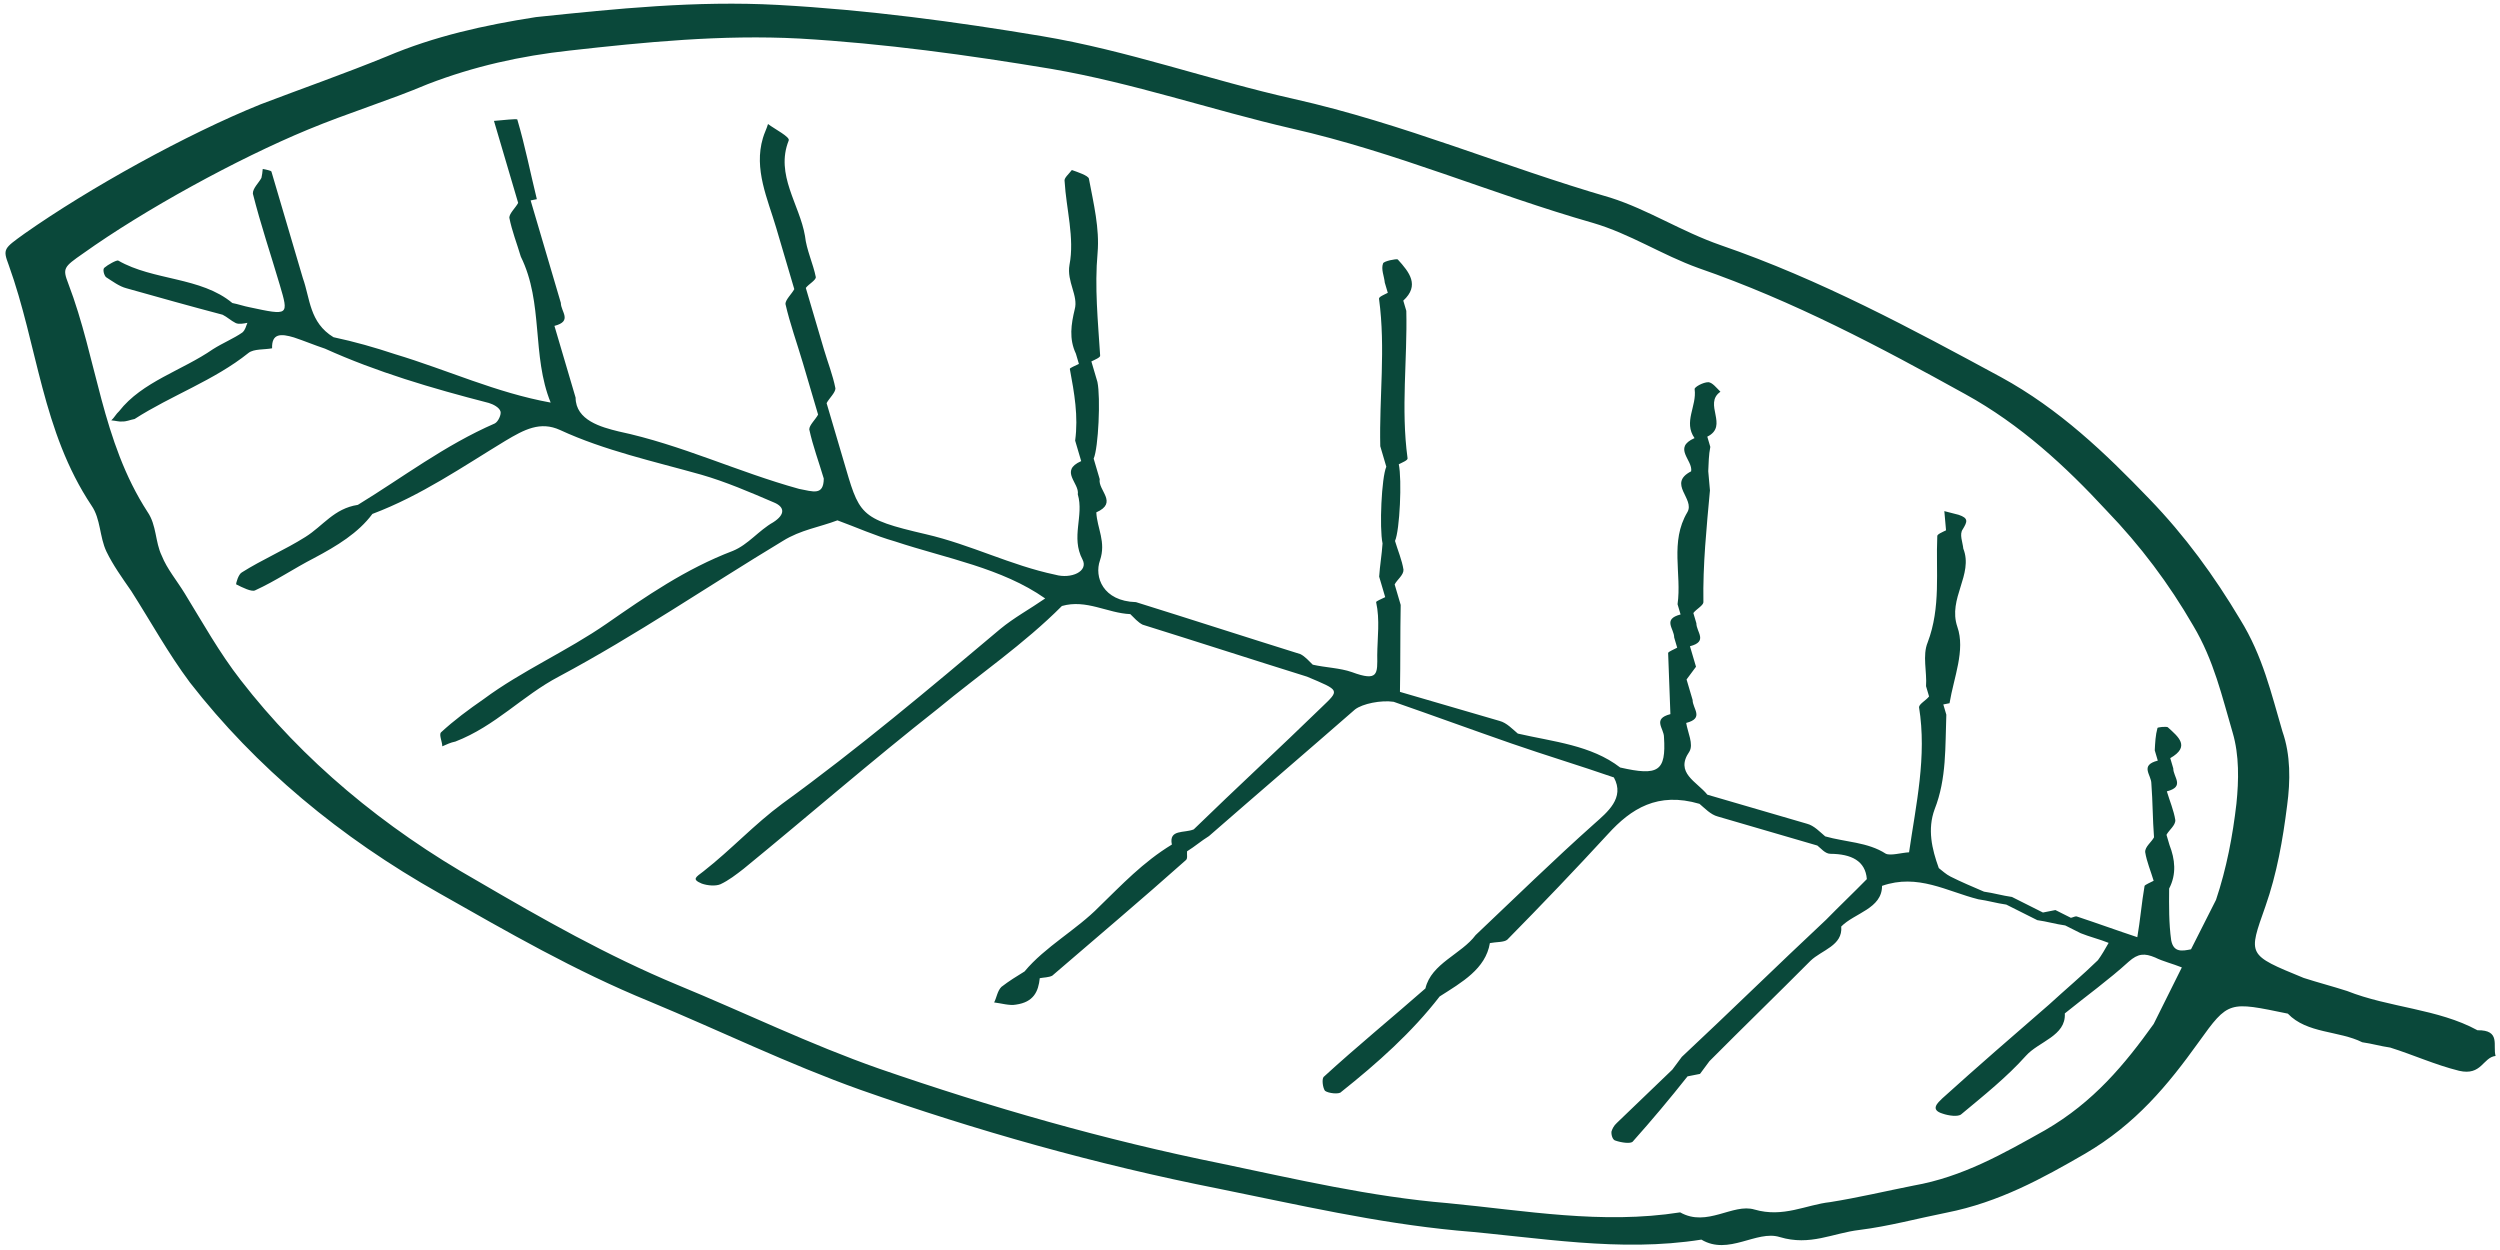
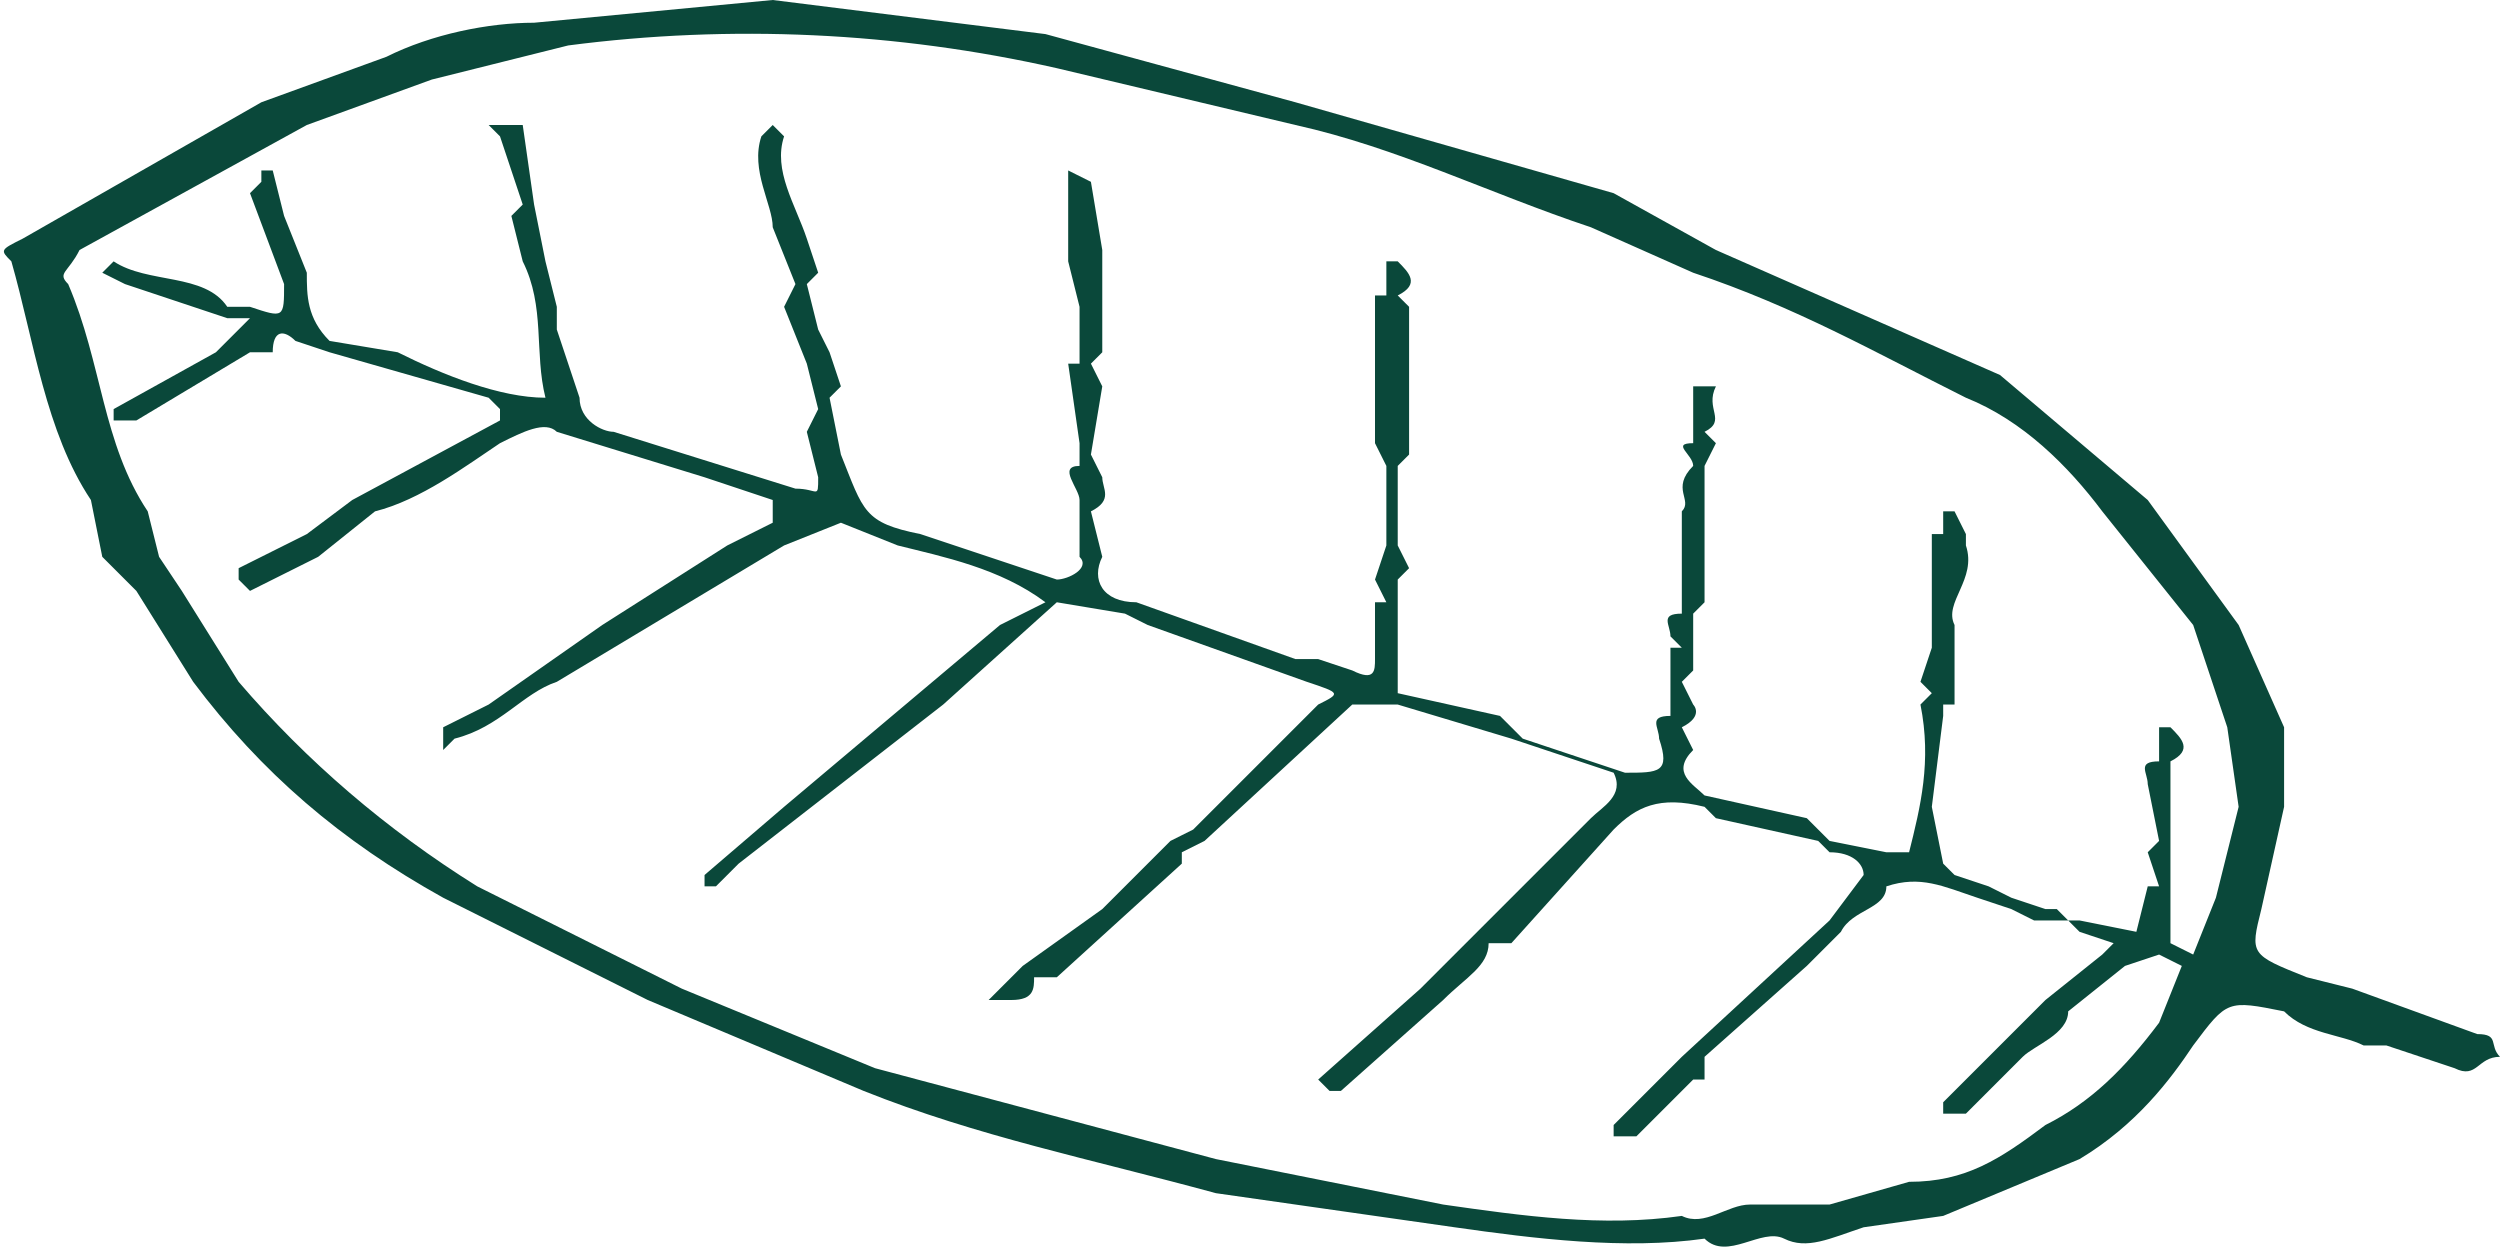
- <svg xmlns="http://www.w3.org/2000/svg" width="220" height="110" viewBox="0 0 220 110" fill="none">
-   <path d="M34.018 4.972C30.392 6.456 26.603 7.781 22.95 9.174C16.412 11.809 7.831 16.567 2.157 20.558C0.339 21.873 0.23 21.895 0.765 23.316C3.332 30.445 3.679 37.919 8.058 44.497C8.869 45.672 8.747 47.224 9.365 48.534C9.957 49.753 10.742 50.839 11.553 52.014C13.282 54.726 14.791 57.482 16.713 60.06C22.508 67.503 29.901 73.674 38.674 78.616C44.667 82.009 50.551 85.424 57.153 88.124C63.373 90.708 69.343 93.629 75.702 95.899C85.937 99.501 96.451 102.474 107.301 104.617C114.215 106.014 121.073 107.612 128.239 108.29C135.379 108.878 142.512 110.231 149.722 109.086C152.119 110.52 154.575 108.219 156.622 108.862C159.298 109.668 161.279 108.511 163.636 108.234C166.212 107.914 168.791 107.211 171.314 106.71C175.921 105.796 179.716 103.706 183.485 101.526C187.942 98.922 190.764 95.498 193.479 91.713C196.111 88.04 196.137 88.13 201.33 89.2C203.012 90.966 205.834 90.693 207.878 91.719C208.726 91.837 209.49 92.067 210.338 92.186C212.386 92.829 214.267 93.697 216.398 94.229C218.392 94.692 218.488 93.05 219.612 92.923C219.346 92.021 220.097 90.63 218.016 90.662C214.556 88.771 210.231 88.674 206.548 87.209C205.265 86.796 204.008 86.472 202.725 86.058C197.706 83.999 197.842 84.068 199.357 79.757C200.367 76.883 200.885 73.916 201.267 70.881C201.559 68.722 201.579 66.427 200.857 64.374C199.872 61.037 199.134 57.746 197.136 54.515C194.842 50.674 192.298 47.169 189.123 43.884C185.27 39.875 181.224 36 176.102 33.197C168.227 28.937 160.215 24.607 151.426 21.578C147.932 20.362 145.047 18.452 141.716 17.395C132.322 14.676 123.54 10.882 113.84 8.702C106.381 7.031 99.231 4.441 91.659 3.175C84.086 1.909 76.348 0.867 68.44 0.432C61.244 0.046 54.257 0.764 47.161 1.505C42.61 2.217 38.249 3.178 34.018 4.972ZM50.119 4.45C56.751 3.707 63.518 3.032 70.359 3.392C77.801 3.825 85.184 4.842 92.51 6.061C99.726 7.302 106.577 9.666 113.681 11.311C122.889 13.398 131.289 17.077 140.164 19.612C143.468 20.579 146.218 22.421 149.465 23.59C157.872 26.504 165.448 30.538 172.941 34.684C177.791 37.35 181.784 41.045 185.364 44.917C188.376 48.042 190.866 51.367 192.998 55.05C194.833 58.123 195.545 61.323 196.476 64.48C197.061 66.464 197.015 68.669 196.806 70.716C196.481 73.549 195.936 76.426 195.009 79.188L192.809 83.539C192.042 83.692 191.274 83.844 191.064 82.74C190.858 81.253 190.871 79.723 190.884 78.193C191.552 76.915 191.399 75.608 190.917 74.367C190.837 74.097 190.73 73.736 190.651 73.465C190.873 73.039 191.451 72.638 191.428 72.165C191.298 71.332 190.923 70.451 190.683 69.64C192.302 69.223 191.241 68.383 191.248 67.618C191.168 67.347 191.062 66.987 190.982 66.716C192.77 65.693 191.709 64.853 190.759 63.992C190.622 63.923 189.828 63.985 189.855 64.076C189.685 64.682 189.652 65.357 189.619 66.032C189.699 66.302 189.805 66.663 189.885 66.934C188.266 67.351 189.327 68.19 189.32 68.956C189.443 70.554 189.43 72.084 189.554 73.683C189.331 74.109 188.753 74.51 188.776 74.983C188.906 75.817 189.282 76.697 189.521 77.509C189.219 77.664 188.806 77.841 188.723 77.953C188.464 79.437 188.342 80.989 188.083 82.472C186.281 81.875 184.589 81.256 182.787 80.659C182.651 80.591 182.458 80.725 182.239 80.768C181.83 80.563 181.285 80.289 180.876 80.084C180.547 80.149 180.108 80.236 179.779 80.302C178.825 79.823 178.007 79.412 177.053 78.933C176.206 78.815 175.441 78.585 174.593 78.466C173.53 78.009 172.602 77.621 171.648 77.141C171.239 76.936 170.913 76.619 170.614 76.392C169.999 74.7 169.603 72.965 170.248 71.213C171.311 68.52 171.171 65.684 171.277 62.894C171.197 62.623 171.091 62.262 171.011 61.992C171.23 61.948 171.559 61.883 171.559 61.883C171.934 59.612 172.968 57.211 172.246 55.159C171.392 52.655 173.681 50.577 172.77 48.276C172.72 47.713 172.398 47.013 172.73 46.565C173.119 45.915 173.258 45.601 172.358 45.302C171.975 45.187 171.483 45.094 171.101 44.979C171.151 45.542 171.201 46.105 171.251 46.668C170.948 46.823 170.427 47.022 170.48 47.203C170.344 50.285 170.81 53.439 169.634 56.536C169.159 57.681 169.584 59.124 169.491 60.384C169.571 60.654 169.678 61.015 169.758 61.286C169.508 61.622 168.903 61.933 168.874 62.225C169.576 66.573 168.609 70.775 167.998 75.002C167.313 75.042 166.353 75.328 165.944 75.123C164.365 74.1 162.394 74.109 160.619 73.602C160.157 73.216 159.641 72.65 159.013 72.489C156.091 71.636 153.169 70.784 150.247 69.932C149.326 68.778 147.362 68.022 148.665 66.141C149.053 65.491 148.515 64.452 148.385 63.618C150.004 63.202 148.943 62.362 148.95 61.597C148.763 60.965 148.604 60.424 148.418 59.793C148.667 59.457 148.999 59.009 149.248 58.673C149.169 58.403 149.062 58.042 148.982 57.771C148.902 57.501 148.796 57.14 148.716 56.869C150.335 56.453 149.274 55.613 149.281 54.848C149.201 54.577 149.095 54.216 149.015 53.946C149.264 53.61 149.869 53.299 149.899 53.006C149.845 49.675 150.174 46.459 150.476 43.153C150.426 42.59 150.376 42.027 150.326 41.464C150.359 40.789 150.365 40.024 150.508 39.328C150.428 39.057 150.322 38.696 150.242 38.426C152.167 37.471 149.856 35.543 151.398 34.473C151.073 34.156 150.694 33.658 150.338 33.633C149.872 33.63 149.075 34.075 149.128 34.255C149.334 35.742 148.118 37.129 149.119 38.553C147.168 39.418 148.993 40.488 148.82 41.477C146.703 42.566 149.183 43.887 148.488 45.075C146.933 47.675 148.004 50.518 147.625 53.171C147.705 53.442 147.812 53.803 147.891 54.073C146.273 54.49 147.333 55.33 147.327 56.095C147.407 56.365 147.513 56.726 147.593 56.997C147.29 57.152 146.878 57.33 146.795 57.441C146.862 59.242 146.929 61.043 146.995 62.844C145.377 63.261 146.437 64.1 146.431 64.866C146.624 67.882 145.936 68.305 142.575 67.54C140.019 65.565 136.682 65.273 133.567 64.555C133.105 64.169 132.59 63.603 131.961 63.441C129.039 62.589 126.118 61.737 123.196 60.885C123.245 58.297 123.211 55.821 123.261 53.233C123.075 52.602 122.915 52.061 122.729 51.429C122.951 51.003 123.53 50.602 123.506 50.129C123.377 49.296 123.001 48.416 122.761 47.604C123.18 46.662 123.382 42.23 123.093 40.855C123.395 40.699 123.917 40.5 123.864 40.32C123.271 35.95 123.856 31.633 123.755 27.357C123.675 27.086 123.569 26.725 123.489 26.455C124.951 25.114 124.031 23.96 123 22.828C122.864 22.76 121.767 22.977 121.71 23.18C121.514 23.696 121.81 24.305 121.86 24.868C121.94 25.139 122.046 25.5 122.126 25.77C121.824 25.926 121.302 26.125 121.355 26.305C121.948 30.675 121.363 34.992 121.464 39.269C121.65 39.9 121.81 40.441 121.996 41.073C121.577 42.015 121.375 46.447 121.664 47.822C121.601 48.789 121.429 49.778 121.366 50.745C121.552 51.377 121.712 51.918 121.898 52.549C121.595 52.705 121.074 52.904 121.1 52.994C121.443 54.549 121.21 56.123 121.197 57.653C121.211 59.273 121.314 60.017 118.967 59.146C117.93 58.779 116.644 58.748 115.524 58.493C115.198 58.175 114.845 57.768 114.436 57.563C109.577 56.045 104.826 54.505 99.967 52.988C97.038 52.901 96.29 50.758 96.795 49.321C97.356 47.682 96.545 46.506 96.475 45.088C98.426 44.223 96.601 43.153 96.774 42.164C96.588 41.533 96.428 40.992 96.242 40.36C96.66 39.418 96.862 34.986 96.573 33.611C96.387 32.98 96.227 32.439 96.041 31.807C96.343 31.652 96.865 31.453 96.812 31.272C96.619 28.255 96.316 25.26 96.588 22.247C96.77 20.11 96.241 17.923 95.822 15.715C95.742 15.444 94.841 15.146 94.323 14.962C94.074 15.298 93.605 15.678 93.685 15.948C93.828 18.402 94.573 20.928 94.115 23.31C93.856 24.794 94.913 26.016 94.574 27.229C94.262 28.532 94.059 29.814 94.678 31.123C94.758 31.394 94.864 31.754 94.944 32.025C94.641 32.181 94.12 32.38 94.146 32.47C94.539 34.588 94.905 36.616 94.613 38.774C94.799 39.406 94.959 39.947 95.145 40.578C93.194 41.443 95.019 42.513 94.846 43.502C95.405 45.396 94.212 47.256 95.263 49.243C95.801 50.282 94.262 50.969 92.87 50.577C88.907 49.741 85.473 47.94 81.484 47.013C75.501 45.623 75.641 45.309 74.204 40.438C73.725 38.815 73.219 37.101 72.741 35.477C72.963 35.051 73.515 34.56 73.518 34.177C73.282 32.983 72.853 31.922 72.507 30.75C72.321 30.118 72.161 29.577 71.975 28.946C71.629 27.773 71.257 26.511 70.911 25.338C71.16 25.002 71.765 24.691 71.795 24.399C71.559 23.204 70.967 21.985 70.84 20.769C70.371 17.998 68.203 15.373 69.406 12.365C69.546 12.051 68.183 11.367 67.585 10.913C67.472 11.317 67.249 11.743 67.136 12.148C66.319 14.888 67.556 17.507 68.301 20.032C68.833 21.836 69.365 23.64 69.897 25.444C69.674 25.87 69.123 26.361 69.119 26.744C69.515 28.479 70.13 30.171 70.663 31.975C71.115 33.508 71.541 34.952 71.993 36.485C71.77 36.911 71.219 37.403 71.215 37.785C71.531 39.25 72.067 40.671 72.492 42.114C72.479 43.645 71.552 43.256 70.322 43.023C64.887 41.523 60.007 39.15 54.433 37.965C52.93 37.595 50.663 36.995 50.653 34.992C50.041 32.918 49.402 30.753 48.79 28.678C50.409 28.262 49.349 27.422 49.355 26.657C49.009 25.484 48.637 24.221 48.291 23.049C47.759 21.245 47.227 19.441 46.695 17.637C46.914 17.594 47.243 17.528 47.243 17.528C46.661 15.162 46.215 12.863 45.523 10.518C45.497 10.428 44.264 10.577 43.469 10.639C43.549 10.91 43.655 11.271 43.735 11.541C44.347 13.616 44.986 15.78 45.598 17.855C45.375 18.281 44.823 18.772 44.82 19.155C45.056 20.349 45.485 21.41 45.831 22.582C47.849 26.669 46.77 31.275 48.459 35.428C43.676 34.563 39.368 32.554 34.78 31.173C32.979 30.576 31.204 30.069 29.346 29.674C27.221 28.377 27.294 26.262 26.652 24.48C26.12 22.676 25.588 20.872 25.056 19.068C24.657 17.715 24.258 16.362 23.885 15.099C23.859 15.009 23.367 14.916 23.121 14.869C23.091 15.162 23.061 15.454 23.005 15.656C22.782 16.082 22.23 16.573 22.253 17.046C22.942 19.774 23.823 22.368 24.621 25.074C25.42 27.779 25.42 27.779 21.949 27.036C21.457 26.943 20.939 26.759 20.447 26.666C17.674 24.352 13.483 24.707 10.405 22.931C10.268 22.862 9.471 23.307 9.195 23.553C9.002 23.686 9.162 24.228 9.325 24.386C9.896 24.75 10.495 25.204 11.123 25.366C13.909 26.15 16.694 26.934 19.589 27.696C19.998 27.901 20.324 28.218 20.733 28.423C21.006 28.56 21.444 28.473 21.773 28.408C21.634 28.722 21.604 29.014 21.328 29.26C20.557 29.795 19.623 30.171 18.742 30.728C16.044 32.6 12.504 33.589 10.483 36.186C10.207 36.432 10.068 36.746 9.792 36.992C10.148 37.017 10.53 37.132 10.749 37.088C11.105 37.113 11.407 36.958 11.846 36.871C15.067 34.799 18.856 33.474 21.86 31.064C22.329 30.684 23.286 30.781 23.944 30.65C23.901 29.322 24.722 29.35 25.869 29.695C26.77 29.994 27.697 30.383 28.598 30.681C33.152 32.737 37.985 34.165 43.011 35.459C43.394 35.574 43.939 35.847 44.045 36.208C44.125 36.479 43.846 37.107 43.543 37.263C39.12 39.191 35.427 42.024 31.492 44.428C29.381 44.752 28.438 46.276 26.869 47.256C25.107 48.369 23.047 49.255 21.285 50.369C20.983 50.524 20.757 51.333 20.783 51.423C21.328 51.697 22.146 52.108 22.449 51.952C24.29 51.109 25.832 50.039 27.647 49.106C29.654 48.039 31.526 46.904 32.772 45.225C37.056 43.61 40.719 41.069 44.461 38.799C46.139 37.797 47.542 37.042 49.287 37.841C53.187 39.645 57.531 40.597 61.709 41.772C63.867 42.394 65.994 43.309 68.122 44.223C69.049 44.612 69.126 45.265 68.052 45.956C66.759 46.69 65.845 47.921 64.499 48.475C60.325 50.067 56.855 52.474 53.385 54.882C49.915 57.289 45.904 59.04 42.57 61.516C41.221 62.452 39.981 63.366 38.794 64.461C38.628 64.685 38.924 65.295 38.921 65.677C39.333 65.5 39.636 65.344 40.074 65.257C43.617 63.886 45.967 61.224 49.184 59.535C56.005 55.889 62.283 51.588 68.887 47.604C70.456 46.624 72.127 46.388 73.693 45.791C75.385 46.41 76.994 47.141 78.769 47.648C83.273 49.14 88.166 49.983 91.976 52.664C90.626 53.6 89.224 54.356 88.011 55.361C81.779 60.608 75.548 65.855 68.854 70.716C66.375 72.545 64.357 74.759 61.905 76.678C61.243 77.191 60.831 77.369 61.758 77.757C62.277 77.941 62.988 77.991 63.401 77.813C64.115 77.481 64.777 76.967 65.438 76.454C71.144 71.789 76.688 66.965 82.531 62.368C86.17 59.354 90.135 56.658 93.448 53.327C95.589 52.711 97.467 53.961 99.465 54.042C99.791 54.359 100.143 54.767 100.552 54.972C105.412 56.49 110.162 58.029 115.022 59.547C117.94 60.782 117.914 60.692 116.285 62.256C112.586 65.855 108.751 69.385 105.052 72.983C104.228 73.338 102.835 72.946 103.125 74.321C100.565 75.879 98.714 77.869 96.727 79.791C94.766 81.804 91.961 83.315 90.163 85.486C89.475 85.909 88.787 86.332 88.126 86.845C87.767 87.203 87.707 87.788 87.484 88.214C88.086 88.285 88.85 88.516 89.399 88.407C90.961 88.192 91.38 87.25 91.499 86.08C91.828 86.015 92.294 86.018 92.596 85.862C96.485 82.513 100.483 79.141 104.345 75.701C104.537 75.568 104.431 75.207 104.461 74.915C105.149 74.492 105.701 74 106.388 73.577C110.636 69.87 114.993 66.141 119.24 62.433C119.902 61.92 121.547 61.594 122.641 61.758C126.134 62.975 129.518 64.212 133.012 65.428C135.987 66.461 139.045 67.382 142.02 68.414C143.018 70.221 141.419 71.493 140.316 72.476C136.73 75.67 133.307 79.023 129.857 82.286C128.611 83.965 125.948 84.78 125.437 86.982C122.486 89.573 119.398 92.095 116.473 94.776C116.307 95 116.41 95.744 116.6 95.992C116.899 96.219 117.857 96.316 118.023 96.092C121.22 93.548 124.254 90.845 126.69 87.688C128.644 86.441 130.735 85.262 131.11 82.992C131.659 82.883 132.37 82.933 132.646 82.687C135.683 79.602 138.611 76.538 141.513 73.384C143.53 71.17 145.87 69.655 149.556 70.738C150.018 71.123 150.534 71.689 151.162 71.851C154.084 72.703 157.006 73.555 159.927 74.408C160.227 74.635 160.606 75.132 161.071 75.135C162.932 75.148 164.159 75.764 164.282 77.362C163.122 78.547 161.853 79.754 160.693 80.939C156.416 84.939 152.275 89.007 147.998 93.007C147.748 93.343 147.416 93.79 147.167 94.126C145.538 95.691 143.91 97.255 142.281 98.82C142.005 99.065 141.866 99.379 141.809 99.582C141.78 99.874 141.913 100.325 142.159 100.372C142.677 100.555 143.525 100.673 143.691 100.449C145.349 98.593 146.981 96.646 148.503 94.72C148.832 94.655 149.271 94.568 149.6 94.503C149.849 94.167 150.181 93.719 150.431 93.383C153.385 90.41 156.366 87.526 159.321 84.553C160.315 83.592 162.179 83.222 162.029 81.533C163.189 80.348 165.629 79.959 165.619 77.956C168.776 76.852 171.336 78.445 174.095 79.138C174.943 79.257 175.707 79.487 176.555 79.605C177.509 80.084 178.327 80.494 179.281 80.973C180.128 81.091 180.893 81.322 181.74 81.44C182.149 81.645 182.694 81.919 183.103 82.124C183.894 82.444 184.769 82.653 185.56 82.973C185.254 83.511 184.948 84.049 184.616 84.497C183.263 85.816 181.775 87.066 180.312 88.407C177.168 91.131 174.024 93.856 170.907 96.671C170.548 97.028 169.803 97.653 170.95 97.999C171.469 98.182 172.316 98.3 172.592 98.055C174.55 96.425 176.617 94.773 178.275 92.916C179.409 91.641 181.822 91.162 181.702 89.181C183.576 87.663 185.587 86.214 187.325 84.628C188.153 83.891 188.728 83.872 189.655 84.261C190.337 84.603 191.211 84.811 192.002 85.132L189.523 90.111C186.974 93.672 184.236 96.985 179.972 99.454C176.286 101.522 172.709 103.569 168.405 104.328C165.992 104.807 163.496 105.398 161.056 105.786C158.919 106.02 156.938 107.177 154.398 106.44C152.487 105.864 150.224 108.032 147.854 106.688C140.973 107.768 134.222 106.53 127.411 105.877C120.627 105.314 114.015 103.762 107.457 102.39C97.209 100.319 87.187 97.439 77.361 94.042C71.274 91.909 65.576 89.125 59.629 86.677C53.41 84.093 47.689 80.836 42.077 77.558C33.714 72.821 26.619 66.878 21.177 59.843C19.308 57.445 17.826 54.779 16.259 52.226C15.585 51.118 14.69 50.055 14.235 48.904C13.643 47.685 13.792 46.223 12.981 45.047C8.928 38.786 8.551 31.605 6.007 24.949C5.499 23.618 5.582 23.506 7.317 22.302C12.687 18.468 20.884 13.976 27.092 11.408C30.609 9.946 34.232 8.845 37.638 7.405C41.703 5.834 45.845 4.916 50.119 4.45Z" fill="#0A483A" />
+ <svg xmlns="http://www.w3.org/2000/svg" width="220" height="110" fill="none">
+   <path fill="#0A483A" d="M34 5 23 9 2 21c-2 1-2 1-1 2 2 7 3 15 7 21l1 5 3 3 5 8c6 8 13 14 22 19l18 9 19 8c10 4 20 6 31 9l21 3c7 1 15 2 22 1 2 2 5-1 7 0s4 0 7-1l7-1 12-5c5-3 8-7 10-10 3-4 3-4 8-3 2 2 5 2 7 3h2l6 2c2 1 2-1 4-1-1-1 0-2-2-2l-11-4-4-1c-5-2-5-2-4-6l2-9v-7l-4-9-8-11-13-11-25-11-9-5-28-8-22-6-24-3-21 2c-4 0-9 1-13 3Zm16-1a123 123 0 0 1 43 2l21 5c9 2 17 6 26 9l9 4c9 3 16 7 24 11 5 2 9 6 12 10l8 10 3 9 1 7-2 8-2 5-2-1V67c2-1 1-2 0-3h-1v3c-2 0-1 1-1 2l1 5-1 1 1 3h-1l-1 4-5-1h-1l-1-1h-1l-3-1-2-1-3-1-1-1-1-5 1-8v-1h1v-7c-1-2 2-4 1-7v-1l-1-2h-1v2h-1v10l-1 3 1 1-1 1c1 5 0 9-1 13h-2l-5-1-2-2-9-2c-1-1-3-2-1-4l-1-2c2-1 1-2 1-2l-1-2 1-1v-5l1-1V41l1-2-1-1c2-1 0-2 1-4h-2v5c-2 0 0 1 0 2-2 2 0 3-1 4v9c-2 0-1 1-1 2l1 1h-1v6c-2 0-1 1-1 2 1 3 0 3-3 3l-9-3-2-2-9-2V51l1-1-1-2v-7l1-1V27l-1-1c2-1 1-2 0-3h-1v3h-1v13l1 2v7l-1 3 1 2h-1v5c0 1 0 2-2 1l-3-1h-2l-14-5c-3 0-4-2-3-4l-1-4c2-1 1-2 1-3l-1-2 1-6-1-2 1-1v-9l-1-6-2-1v8l1 4v5h-1l1 7v2c-2 0 0 2 0 3v5c1 1-1 2-2 2l-12-4c-5-1-5-2-7-7l-1-5 1-1-1-3-1-2-1-4 1-1-1-3c-1-3-3-6-2-9l-1-1-1 1c-1 3 1 6 1 8l2 5-1 2 2 5 1 4-1 2 1 4c0 2 0 1-2 1l-16-5c-1 0-3-1-3-3l-2-6v-2l-1-4-1-5-1-7h-3l1 1 2 6-1 1 1 4c2 4 1 8 2 12-4 0-9-2-13-4l-6-1c-2-2-2-4-2-6l-2-5-1-4h-1v1l-1 1 3 8c0 3 0 3-3 2h-2c-2-3-7-2-10-4l-1 1 2 1 9 3h2l-1 1-2 2-9 5v1h2l10-6h2c0-2 1-2 2-1l3 1 14 4 1 1v1l-13 7-4 3-6 3v1l1 1 6-3 5-4c4-1 8-4 11-6 2-1 4-2 5-1l13 4 6 2v2l-4 2-11 7-10 7-4 2v2l1-1c4-1 6-4 9-5l20-12 5-2 5 2c4 1 9 2 13 5l-4 2-19 16-7 6v1h1l2-2 18-14 10-9 6 1 2 1 14 5c3 1 3 1 1 2l-11 11-2 1-6 6-7 5-2 2-1 1h2c2 0 2-1 2-2h2l11-10v-1l2-1 13-12h4l10 3 9 3c1 2-1 3-2 4l-10 10-5 5-9 8 1 1h1l9-8c2-2 4-3 4-5h2l9-10c2-2 4-3 8-2l1 1 9 2 1 1c2 0 3 1 3 2l-3 4-13 12-1 1-5 5v1h2l5-5h1v-2l9-8 3-3c1-2 4-2 4-4 3-1 5 0 8 1l3 1 2 1h3l1 1 3 1-1 1-5 4-9 9v1h2l5-5c1-1 4-2 4-4l5-4 3-1 2 1-2 5c-3 4-6 7-10 9-4 3-7 5-12 5l-7 2h-7c-2 0-4 2-6 1-7 1-14 0-21-1l-20-4-30-8-17-7-18-9c-8-5-15-11-21-18l-5-8-2-3-1-4c-4-6-4-13-7-20-1-1 0-1 1-3l20-11 11-4 12-3Z" />
</svg>
